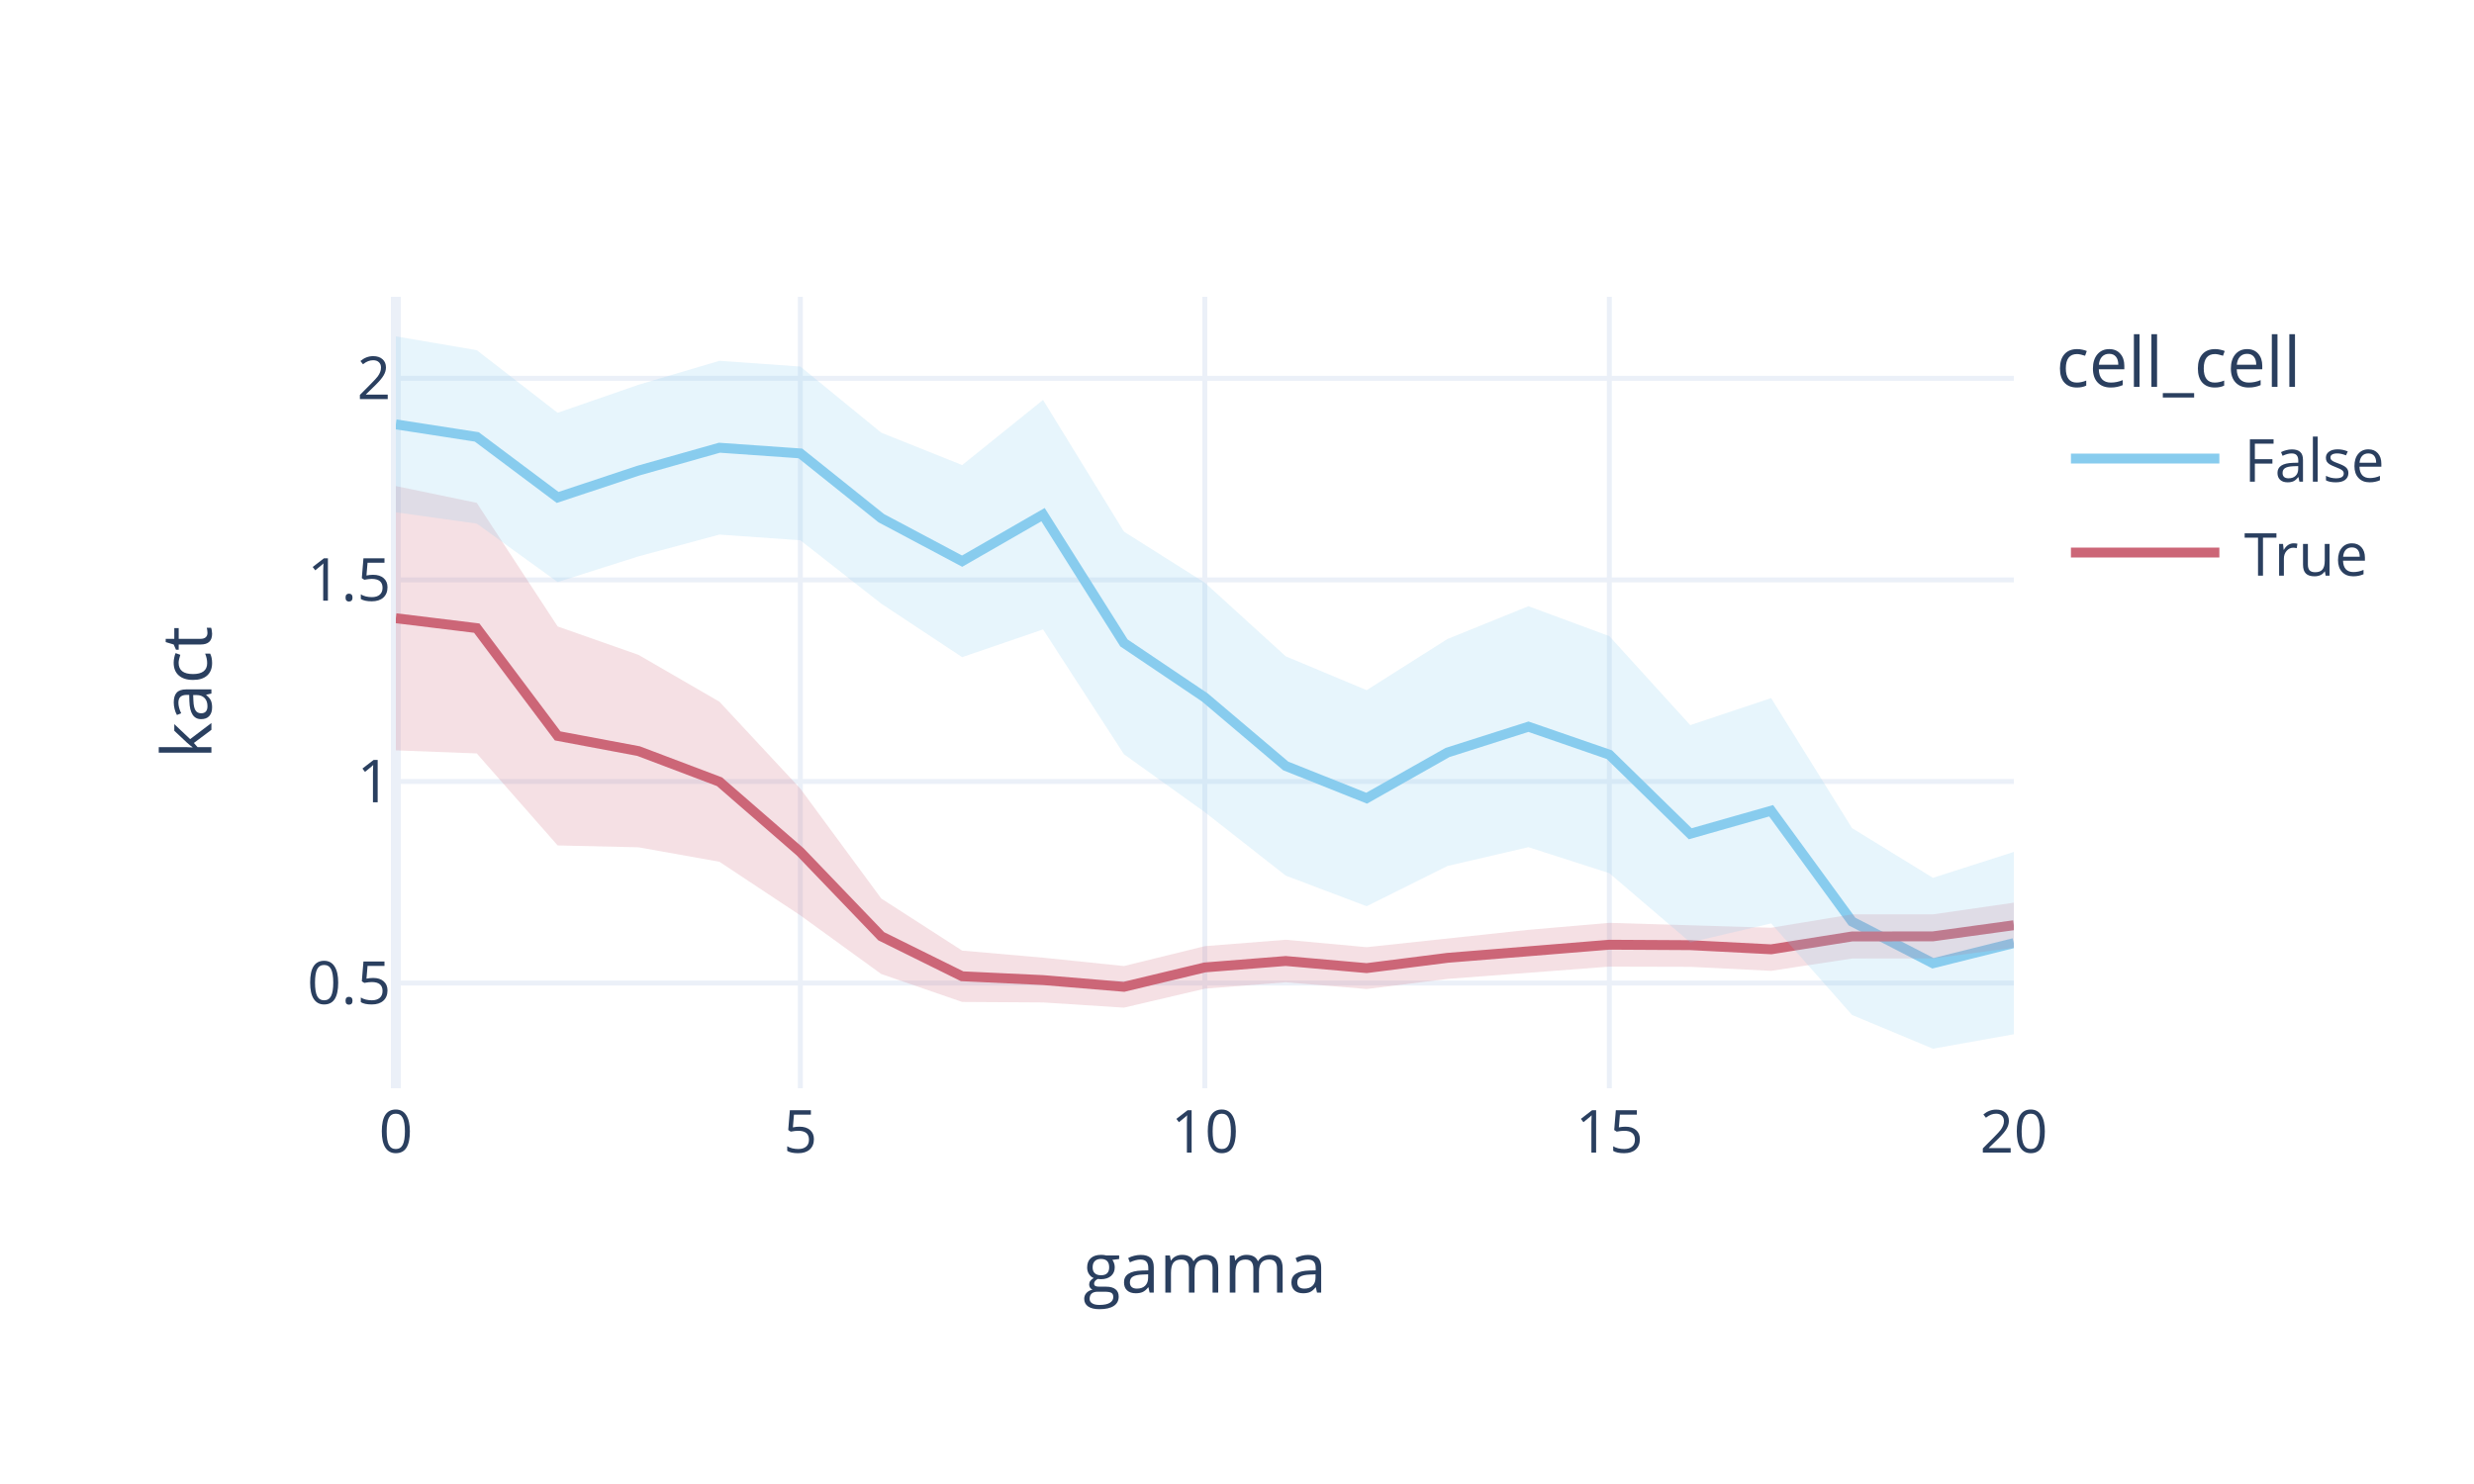
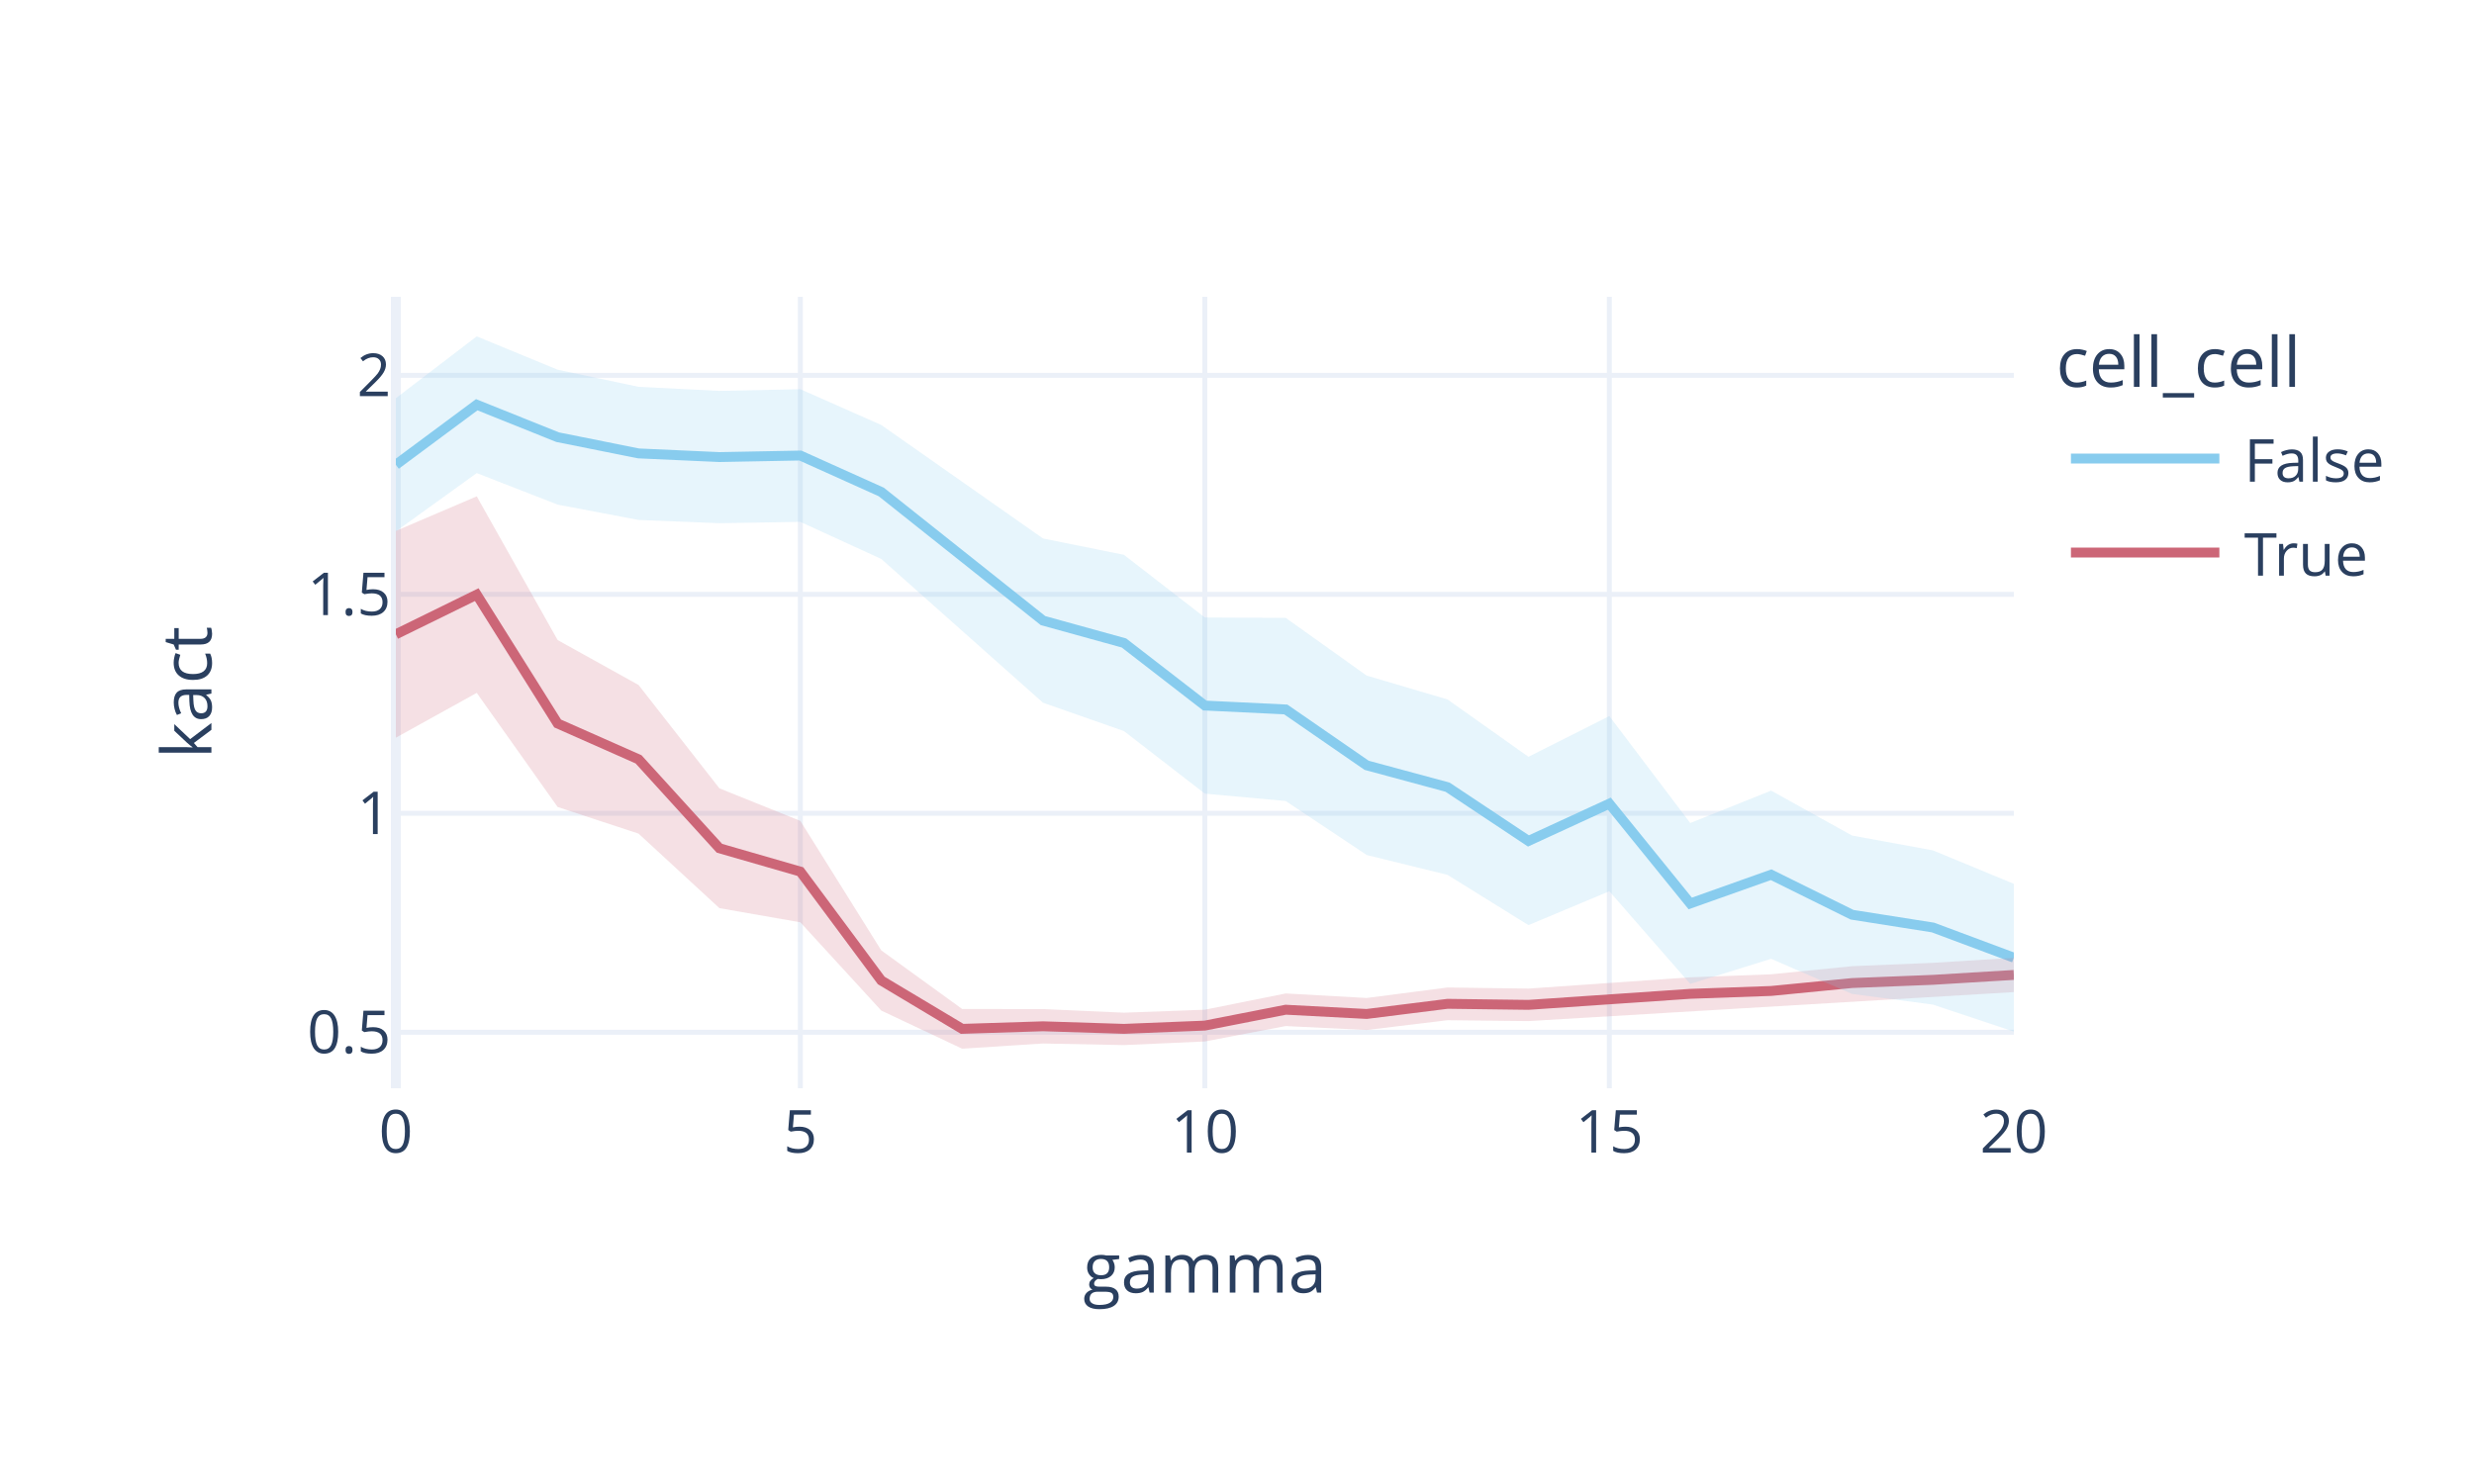
<svg xmlns="http://www.w3.org/2000/svg" class="main-svg" width="500" height="300" style="" viewBox="0 0 500 300">
  <rect x="0" y="0" width="500" height="300" style="fill: rgb(255, 255, 255); fill-opacity: 1;" />
-   <defs id="defs-dc6734">
+   <defs id="defs-82c793">
    <g class="clips">
-       <clipPath id="clipdc6734xyplot" class="plotclip">
+       <clipPath id="clip82c793xyplot" class="plotclip">
        <rect width="327" height="160" />
      </clipPath>
-       <clipPath class="axesclip" id="clipdc6734x">
+       <clipPath class="axesclip" id="clip82c793x">
        <rect x="80" y="0" width="327" height="300" />
      </clipPath>
-       <clipPath class="axesclip" id="clipdc6734y">
+       <clipPath class="axesclip" id="clip82c793y">
        <rect x="0" y="60" width="500" height="160" />
      </clipPath>
-       <clipPath class="axesclip" id="clipdc6734xy">
+       <clipPath class="axesclip" id="clip82c793xy">
        <rect x="80" y="60" width="327" height="160" />
      </clipPath>
    </g>
    <g class="gradients" />
    <g class="patterns" />
  </defs>
  <g class="bglayer" />
  <g class="layer-below">
    <g class="imagelayer" />
    <g class="shapelayer" />
  </g>
  <g class="cartesianlayer">
    <g class="subplot xy">
      <g class="layer-subplot">
        <g class="shapelayer" />
        <g class="imagelayer" />
      </g>
      <g class="minor-gridlayer">
        <g class="x" />
        <g class="y" />
      </g>
      <g class="gridlayer">
        <g class="x">
          <path class="xgrid crisp" transform="translate(161.75,0)" d="M0,60v160" style="stroke: rgb(235, 240, 248); stroke-opacity: 1; stroke-width: 1px;" />
          <path class="xgrid crisp" transform="translate(243.5,0)" d="M0,60v160" style="stroke: rgb(235, 240, 248); stroke-opacity: 1; stroke-width: 1px;" />
          <path class="xgrid crisp" transform="translate(325.25,0)" d="M0,60v160" style="stroke: rgb(235, 240, 248); stroke-opacity: 1; stroke-width: 1px;" />
        </g>
        <g class="y">
-           <path class="ygrid crisp" transform="translate(0,198.73)" d="M80,0h327" style="stroke: rgb(235, 240, 248); stroke-opacity: 1; stroke-width: 1px;" />
-           <path class="ygrid crisp" transform="translate(0,157.98)" d="M80,0h327" style="stroke: rgb(235, 240, 248); stroke-opacity: 1; stroke-width: 1px;" />
-           <path class="ygrid crisp" transform="translate(0,117.23)" d="M80,0h327" style="stroke: rgb(235, 240, 248); stroke-opacity: 1; stroke-width: 1px;" />
-           <path class="ygrid crisp" transform="translate(0,76.48)" d="M80,0h327" style="stroke: rgb(235, 240, 248); stroke-opacity: 1; stroke-width: 1px;" />
+           <path class="ygrid crisp" transform="translate(0,208.68)" d="M80,0h327" style="stroke: rgb(235, 240, 248); stroke-opacity: 1; stroke-width: 1px;" />
+           <path class="ygrid crisp" transform="translate(0,164.41)" d="M80,0h327" style="stroke: rgb(235, 240, 248); stroke-opacity: 1; stroke-width: 1px;" />
+           <path class="ygrid crisp" transform="translate(0,120.15)" d="M80,0h327" style="stroke: rgb(235, 240, 248); stroke-opacity: 1; stroke-width: 1px;" />
+           <path class="ygrid crisp" transform="translate(0,75.88)" d="M80,0h327" style="stroke: rgb(235, 240, 248); stroke-opacity: 1; stroke-width: 1px;" />
        </g>
      </g>
      <g class="zerolinelayer">
        <path class="xzl zl crisp" transform="translate(80,0)" d="M0,60v160" style="stroke: rgb(235, 240, 248); stroke-opacity: 1; stroke-width: 2px;" />
      </g>
      <g class="layer-between">
        <g class="shapelayer" />
        <g class="imagelayer" />
      </g>
      <path class="xlines-below" />
      <path class="ylines-below" />
      <g class="overlines-below" />
      <g class="xaxislayer-below" />
      <g class="yaxislayer-below" />
      <g class="overaxes-below" />
      <g class="overplot">
-         <g class="xy" transform="translate(80,60)" clip-path="url(#clipdc6734xyplot)">
+         <g class="xy" transform="translate(80,60)" clip-path="url(#clip82c793xyplot)">
          <g class="scatterlayer mlayer">
-             <g class="trace scatter trace034bf9" style="stroke-miterlimit: 2; opacity: 1;">
+             <g class="trace scatter tracea5fb16" style="stroke-miterlimit: 2; opacity: 1;">
              <g class="fills" />
              <g class="errorbars" />
              <g class="lines">
-                 <path class="js-line" d="M0,25.79L16.35,28.32L32.7,40.56L49.05,35.13L65.4,30.51L81.75,31.66L98.1,44.75L114.45,53.44L130.8,44.04L147.15,69.97L163.5,80.99L179.85,94.84L196.2,101.36L212.55,92.12L228.9,86.91L245.25,92.56L261.6,108.55L277.95,103.9L294.3,126.3L310.65,134.73L327,130.65" style="vector-effect: none; fill: none; stroke: rgb(136, 204, 238); stroke-opacity: 1; stroke-width: 2px; opacity: 1;" />
-               </g>
-               <g class="points" />
-               <g class="text" />
-             </g>
-             <g class="trace scatter tracef3f90f" style="stroke-miterlimit: 2; opacity: 1;">
+                 <path class="js-line" d="M0,33.96L16.35,21.82L32.7,28.38L49.05,31.66L65.4,32.4L81.75,32.09L98.1,39.45L130.8,65.46L147.15,69.98L163.5,82.63L179.85,83.42L196.2,94.71L212.55,99.13L228.9,110L245.25,102.47L261.6,122.64L277.95,116.83L294.3,124.92L310.65,127.5L327,133.6" style="vector-effect: none; fill: none; stroke: rgb(136, 204, 238); stroke-opacity: 1; stroke-width: 2px; opacity: 1;" />
+               </g>
+               <g class="points" />
+               <g class="text" />
+             </g>
+             <g class="trace scatter trace183d0e" style="stroke-miterlimit: 2; opacity: 1;">
              <g class="fills" />
              <g class="errorbars" />
              <g class="lines">
-                 <path class="js-line" d="M0,64.98L16.35,66.98L32.7,88.77L49.05,91.84L65.4,98.03L81.75,112.24L98.1,129.27L114.45,137.36L130.8,138.13L147.15,139.49L163.5,135.57L179.85,134.27L196.2,135.71L212.55,133.63L228.9,132.31L245.25,130.98L261.6,131.07L277.95,131.91L294.3,129.31L310.65,129.29L327,127.04" style="vector-effect: none; fill: none; stroke: rgb(204, 102, 119); stroke-opacity: 1; stroke-width: 2px; opacity: 1;" />
-               </g>
-               <g class="points" />
-               <g class="text" />
-             </g>
-             <g class="trace scatter trace97d6c7" style="stroke-miterlimit: 2; opacity: 0.2;">
+                 <path class="js-line" d="M0,68.23L16.35,60.21L32.7,86.26L49.05,93.5L65.4,111.48L81.75,116.2L98.1,138.21L114.45,147.99L130.8,147.47L147.15,147.99L163.5,147.33L179.85,144.12L196.2,144.98L212.55,142.93L228.9,143.14L261.6,140.91L277.95,140.33L294.3,138.73L310.65,138.08L327,137.09" style="vector-effect: none; fill: none; stroke: rgb(204, 102, 119); stroke-opacity: 1; stroke-width: 2px; opacity: 1;" />
+               </g>
+               <g class="points" />
+               <g class="text" />
+             </g>
+             <g class="trace scatter trace80d911" style="stroke-miterlimit: 2; opacity: 0.2;">
              <g class="fills">
                <g>
-                   <path class="js-fill" d="M0,38.26L16.35,41.65L32.7,66.64L49.05,72.39L65.4,81.86L81.75,99.43L98.1,121.64L114.45,132.17L130.8,133.6L147.15,135.29L163.5,131.27L179.85,129.98L196.2,131.48L228.9,127.97L245.25,126.56L277.95,127.55L294.3,124.84L310.65,124.84L327,122.48L327,131.6L310.65,133.75L294.3,133.77L277.95,136.26L261.6,135.45L245.25,135.41L212.55,137.89L196.2,139.94L179.85,138.57L163.5,139.87L147.15,143.7L130.8,142.65L114.45,142.55L98.1,136.9L81.75,125.05L65.4,114.21L49.05,111.29L32.7,110.91L16.35,92.31L0,91.69Z" style="fill: rgb(204, 102, 119); fill-opacity: 1; stroke-width: 0;" />
+                   <path class="js-fill" d="M0,47.33L16.35,40.34L32.7,69.39L49.05,78.47L65.4,99.37L81.75,105.95L98.1,132.12L114.45,143.97L130.8,143.99L147.15,144.72L163.5,144.12L179.85,140.83L196.2,141.75L212.55,139.63L228.9,139.85L261.6,137.57L277.95,136.96L294.3,135.32L310.65,134.64L327,133.63L327,140.56L228.9,146.42L212.55,146.24L196.2,148.22L179.85,147.42L163.5,150.54L147.15,151.27L130.8,150.95L114.45,152L98.1,144.29L81.75,126.45L65.4,123.59L49.05,108.52L32.7,103.14L16.35,80.07L0,89.13Z" style="fill: rgb(204, 102, 119); fill-opacity: 1; stroke-width: 0;" />
                </g>
              </g>
              <g class="errorbars" />
              <g class="lines">
-                 <path class="js-line" d="M0,38.26L16.35,41.65L32.7,66.64L49.05,72.39L65.4,81.86L81.75,99.43L98.1,121.64L114.45,132.17L130.8,133.6L147.15,135.29L163.5,131.27L179.85,129.98L196.2,131.48L228.9,127.97L245.25,126.56L277.95,127.55L294.3,124.84L310.65,124.84L327,122.48L327,131.6L310.65,133.75L294.3,133.77L277.95,136.26L261.6,135.45L245.25,135.41L212.55,137.89L196.2,139.94L179.85,138.57L163.5,139.87L147.15,143.7L130.8,142.65L114.45,142.55L98.1,136.9L81.75,125.05L65.4,114.21L49.05,111.29L32.7,110.91L16.35,92.31L0,91.69" style="vector-effect: none; fill: none; stroke: rgb(0, 204, 150); stroke-opacity: 1; stroke-width: 0px; opacity: 1;" />
-               </g>
-               <g class="points" />
-               <g class="text" />
-             </g>
-             <g class="trace scatter tracedf59e0" style="stroke-miterlimit: 2; opacity: 0.2;">
+                 <path class="js-line" d="M0,47.33L16.35,40.34L32.7,69.39L49.05,78.47L65.4,99.37L81.75,105.95L98.1,132.12L114.45,143.97L130.8,143.99L147.15,144.72L163.5,144.12L179.85,140.83L196.2,141.75L212.55,139.63L228.9,139.85L261.6,137.57L277.95,136.96L294.3,135.32L310.65,134.64L327,133.63L327,140.56L228.9,146.42L212.55,146.24L196.2,148.22L179.85,147.42L163.5,150.54L147.15,151.27L130.8,150.95L114.45,152L98.1,144.29L81.75,126.45L65.4,123.59L49.05,108.52L32.7,103.14L16.35,80.07L0,89.13" style="vector-effect: none; fill: none; stroke: rgb(0, 204, 150); stroke-opacity: 1; stroke-width: 0px; opacity: 1;" />
+               </g>
+               <g class="points" />
+               <g class="text" />
+             </g>
+             <g class="trace scatter trace7958e5" style="stroke-miterlimit: 2; opacity: 0.2;">
              <g class="fills">
                <g>
-                   <path class="js-fill" d="M0,8L16.35,10.79L32.7,23.45L49.05,17.78L65.4,12.94L81.75,14.1L98.1,27.47L114.45,34.02L130.8,20.85L147.15,47.47L163.5,57.8L179.85,72.68L196.2,79.52L212.55,69.17L228.9,62.55L245.25,68.6L261.6,86.59L277.95,81.13L294.3,107.41L310.65,117.46L327,112.22L327,149.08L310.65,152L294.3,145.18L277.95,126.67L261.6,130.51L245.25,116.52L228.9,111.26L212.55,115.06L196.2,123.2L179.85,117.01L163.5,104.19L147.15,92.47L130.8,67.24L114.45,72.85L98.1,62.03L81.75,49.22L65.4,48.07L49.05,52.47L32.7,57.66L16.35,45.85L0,43.57Z" style="fill: rgb(136, 204, 238); fill-opacity: 1; stroke-width: 0;" />
+                   <path class="js-fill" d="M0,20.5L16.35,8L32.7,14.74L49.05,18.2L65.4,19.02L81.75,18.68L98.1,25.91L130.8,48.86L147.15,52.16L163.5,64.83L179.85,64.91L196.2,76.57L212.55,81.4L228.9,92.99L245.25,84.76L261.6,106.38L277.95,99.83L294.3,108.91L310.65,111.91L327,118.67L327,148.54L310.65,143.09L294.3,140.93L277.95,133.83L261.6,138.9L245.25,120.17L228.9,127.02L212.55,116.86L196.2,112.84L179.85,101.93L163.5,100.44L147.15,87.79L130.8,82.06L98.1,52.99L81.75,45.5L65.4,45.77L49.05,45.11L32.7,42.01L16.35,35.64L0,47.42Z" style="fill: rgb(136, 204, 238); fill-opacity: 1; stroke-width: 0;" />
                </g>
              </g>
              <g class="errorbars" />
              <g class="lines">
-                 <path class="js-line" d="M0,8L16.35,10.79L32.7,23.45L49.05,17.78L65.4,12.94L81.75,14.1L98.1,27.47L114.45,34.02L130.8,20.85L147.15,47.47L163.5,57.8L179.85,72.68L196.2,79.52L212.55,69.17L228.9,62.55L245.25,68.6L261.6,86.59L277.95,81.13L294.3,107.41L310.65,117.46L327,112.22L327,149.08L310.65,152L294.3,145.18L277.95,126.67L261.6,130.51L245.25,116.52L228.9,111.26L212.55,115.06L196.2,123.2L179.85,117.01L163.5,104.19L147.15,92.47L130.8,67.24L114.45,72.85L98.1,62.03L81.75,49.22L65.4,48.07L49.05,52.47L32.7,57.66L16.35,45.85L0,43.57" style="vector-effect: none; fill: none; stroke: rgb(171, 99, 250); stroke-opacity: 1; stroke-width: 0px; opacity: 1;" />
+                 <path class="js-line" d="M0,20.5L16.35,8L32.7,14.74L49.05,18.2L65.4,19.02L81.75,18.68L98.1,25.91L130.8,48.86L147.15,52.16L163.5,64.83L179.85,64.91L196.2,76.57L212.55,81.4L228.9,92.99L245.25,84.76L261.6,106.38L277.95,99.83L294.3,108.91L310.65,111.91L327,118.67L327,148.54L310.65,143.09L294.3,140.93L277.95,133.83L261.6,138.9L245.25,120.17L228.9,127.02L212.55,116.86L196.2,112.84L179.85,101.93L163.5,100.44L147.15,87.79L130.8,82.06L98.1,52.99L81.75,45.5L65.4,45.77L49.05,45.11L32.7,42.01L16.35,35.64L0,47.42" style="vector-effect: none; fill: none; stroke: rgb(171, 99, 250); stroke-opacity: 1; stroke-width: 0px; opacity: 1;" />
              </g>
              <g class="points" />
              <g class="text" />
            </g>
          </g>
        </g>
      </g>
      <g class="zerolinelayer-above" />
      <path class="xlines-above crisp" d="M0,0" style="fill: none;" />
      <path class="ylines-above crisp" d="M0,0" style="fill: none;" />
      <g class="overlines-above" />
      <g class="xaxislayer-above">
        <g class="xtick">
          <text text-anchor="middle" x="0" y="233" transform="translate(80,0)" style="font-family: 'Open Sans', verdana, arial, sans-serif; font-size: 12px; fill: rgb(42, 63, 95); fill-opacity: 1; white-space: pre;">0</text>
        </g>
        <g class="xtick">
          <text text-anchor="middle" x="0" y="233" style="font-family: 'Open Sans', verdana, arial, sans-serif; font-size: 12px; fill: rgb(42, 63, 95); fill-opacity: 1; white-space: pre;" transform="translate(161.75,0)">5</text>
        </g>
        <g class="xtick">
          <text text-anchor="middle" x="0" y="233" style="font-family: 'Open Sans', verdana, arial, sans-serif; font-size: 12px; fill: rgb(42, 63, 95); fill-opacity: 1; white-space: pre;" transform="translate(243.5,0)">10</text>
        </g>
        <g class="xtick">
          <text text-anchor="middle" x="0" y="233" style="font-family: 'Open Sans', verdana, arial, sans-serif; font-size: 12px; fill: rgb(42, 63, 95); fill-opacity: 1; white-space: pre;" transform="translate(325.25,0)">15</text>
        </g>
        <g class="xtick">
          <text text-anchor="middle" x="0" y="233" style="font-family: 'Open Sans', verdana, arial, sans-serif; font-size: 12px; fill: rgb(42, 63, 95); fill-opacity: 1; white-space: pre;" transform="translate(407,0)">20</text>
        </g>
      </g>
      <g class="yaxislayer-above">
        <g class="ytick">
-           <text text-anchor="end" x="79" y="4.2" transform="translate(0,198.73)" style="font-family: 'Open Sans', verdana, arial, sans-serif; font-size: 12px; fill: rgb(42, 63, 95); fill-opacity: 1; white-space: pre;">0.5</text>
-         </g>
-         <g class="ytick">
-           <text text-anchor="end" x="79" y="4.2" style="font-family: 'Open Sans', verdana, arial, sans-serif; font-size: 12px; fill: rgb(42, 63, 95); fill-opacity: 1; white-space: pre;" transform="translate(0,157.98)">1</text>
-         </g>
-         <g class="ytick">
-           <text text-anchor="end" x="79" y="4.2" style="font-family: 'Open Sans', verdana, arial, sans-serif; font-size: 12px; fill: rgb(42, 63, 95); fill-opacity: 1; white-space: pre;" transform="translate(0,117.23)">1.5</text>
-         </g>
-         <g class="ytick">
-           <text text-anchor="end" x="79" y="4.2" style="font-family: 'Open Sans', verdana, arial, sans-serif; font-size: 12px; fill: rgb(42, 63, 95); fill-opacity: 1; white-space: pre;" transform="translate(0,76.48)">2</text>
+           <text text-anchor="end" x="79" y="4.2" transform="translate(0,208.68)" style="font-family: 'Open Sans', verdana, arial, sans-serif; font-size: 12px; fill: rgb(42, 63, 95); fill-opacity: 1; white-space: pre;">0.5</text>
+         </g>
+         <g class="ytick">
+           <text text-anchor="end" x="79" y="4.2" style="font-family: 'Open Sans', verdana, arial, sans-serif; font-size: 12px; fill: rgb(42, 63, 95); fill-opacity: 1; white-space: pre;" transform="translate(0,164.41)">1</text>
+         </g>
+         <g class="ytick">
+           <text text-anchor="end" x="79" y="4.2" style="font-family: 'Open Sans', verdana, arial, sans-serif; font-size: 12px; fill: rgb(42, 63, 95); fill-opacity: 1; white-space: pre;" transform="translate(0,120.15)">1.5</text>
+         </g>
+         <g class="ytick">
+           <text text-anchor="end" x="79" y="4.2" style="font-family: 'Open Sans', verdana, arial, sans-serif; font-size: 12px; fill: rgb(42, 63, 95); fill-opacity: 1; white-space: pre;" transform="translate(0,75.88)">2</text>
        </g>
      </g>
      <g class="overaxes-above" />
    </g>
  </g>
  <g class="polarlayer" />
  <g class="smithlayer" />
  <g class="ternarylayer" />
  <g class="geolayer" />
  <g class="funnelarealayer" />
  <g class="pielayer" />
  <g class="iciclelayer" />
  <g class="treemaplayer" />
  <g class="sunburstlayer" />
  <g class="glimages" />
-   <defs id="topdefs-dc6734">
+   <defs id="topdefs-82c793">
    <g class="clips" />
-     <clipPath id="legenddc6734">
+     <clipPath id="legend82c793">
      <rect width="74" height="67" x="0" y="0" />
    </clipPath>
  </defs>
  <g class="layer-above">
    <g class="imagelayer" />
    <g class="shapelayer" />
  </g>
  <g class="infolayer">
    <g class="legend" pointer-events="all" transform="translate(413.54,60)">
      <rect class="bg" shape-rendering="crispEdges" style="stroke: rgb(68, 68, 68); stroke-opacity: 1; fill: rgb(255, 255, 255); fill-opacity: 1; stroke-width: 0px;" width="74" height="67" x="0" y="0" />
-       <g class="scrollbox" transform="" clip-path="url(#legenddc6734)">
+       <g class="scrollbox" transform="" clip-path="url(#legend82c793)">
        <text class="legendtitletext" text-anchor="start" x="2" y="18.2" style="font-family: 'Open Sans', verdana, arial, sans-serif; font-size: 14px; fill: rgb(42, 63, 95); fill-opacity: 1; white-space: pre;">cell_cell</text>
        <g class="groups" transform="">
          <g class="traces" transform="translate(0,32.7)" style="opacity: 1;">
            <text class="legendtext" text-anchor="start" x="40" y="4.68" style="font-family: 'Open Sans', verdana, arial, sans-serif; font-size: 12px; fill: rgb(42, 63, 95); fill-opacity: 1; white-space: pre;">False</text>
            <g class="layers" style="opacity: 1;">
              <g class="legendfill" />
              <g class="legendlines">
                <path class="js-line" d="M5,0h30" style="fill: none; stroke: rgb(136, 204, 238); stroke-opacity: 1; stroke-width: 2px;" />
              </g>
              <g class="legendsymbols">
                <g class="legendpoints" />
              </g>
            </g>
            <rect class="legendtoggle" x="0" y="-9.5" width="68.609" height="19" style="fill: rgb(0, 0, 0); fill-opacity: 0;" />
          </g>
        </g>
        <g class="groups" transform="">
          <g class="traces" transform="translate(0,51.7)" style="opacity: 1;">
            <text class="legendtext" text-anchor="start" x="40" y="4.68" style="font-family: 'Open Sans', verdana, arial, sans-serif; font-size: 12px; fill: rgb(42, 63, 95); fill-opacity: 1; white-space: pre;">True</text>
            <g class="layers" style="opacity: 1;">
              <g class="legendfill" />
              <g class="legendlines">
                <path class="js-line" d="M5,0h30" style="fill: none; stroke: rgb(204, 102, 119); stroke-opacity: 1; stroke-width: 2px;" />
              </g>
              <g class="legendsymbols">
                <g class="legendpoints" />
              </g>
            </g>
            <rect class="legendtoggle" x="0" y="-9.5" width="68.609" height="19" style="fill: rgb(0, 0, 0); fill-opacity: 0;" />
          </g>
        </g>
      </g>
      <rect class="scrollbar" rx="20" ry="3" width="0" height="0" style="fill: rgb(128, 139, 164); fill-opacity: 1;" x="0" y="0" />
    </g>
    <g class="g-gtitle" />
    <g class="g-xtitle">
      <text class="xtitle" x="243.5" y="261.3" text-anchor="middle" style="opacity: 1; font-family: 'Open Sans', verdana, arial, sans-serif; font-size: 14px; fill: rgb(42, 63, 95); fill-opacity: 1; white-space: pre;">gamma</text>
    </g>
    <g class="g-ytitle">
      <text class="ytitle" transform="rotate(-90,42.725,140)" x="42.725" y="140" text-anchor="middle" style="opacity: 1; font-family: 'Open Sans', verdana, arial, sans-serif; font-size: 14px; fill: rgb(42, 63, 95); fill-opacity: 1; white-space: pre;">kact</text>
    </g>
  </g>
</svg>
